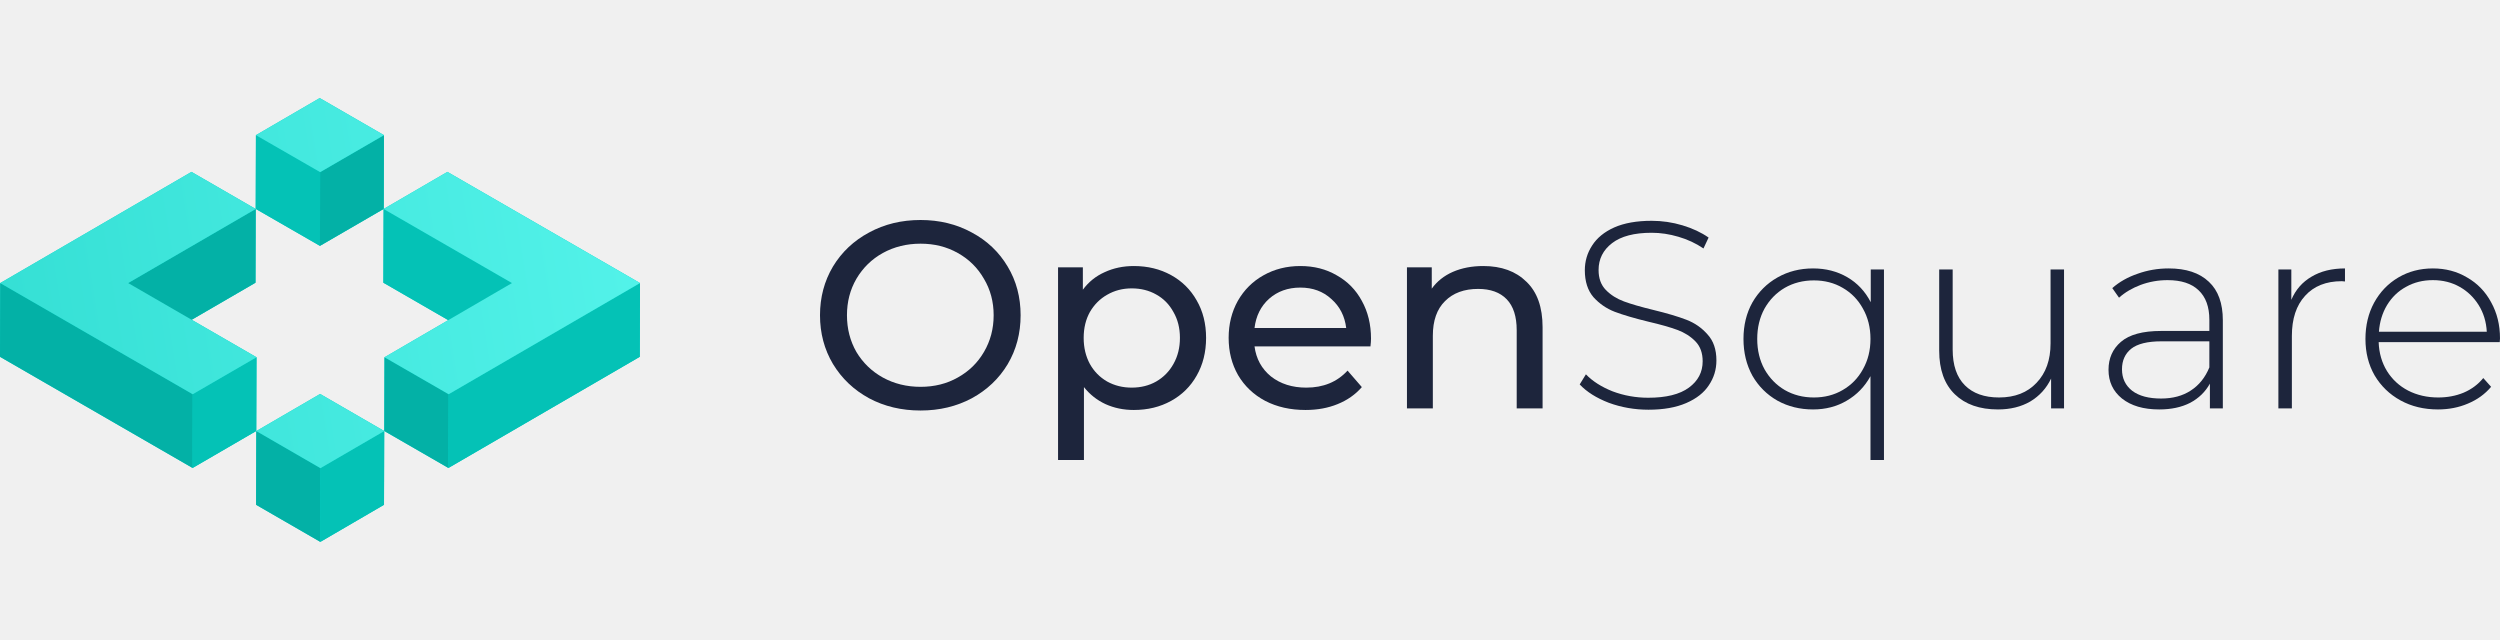
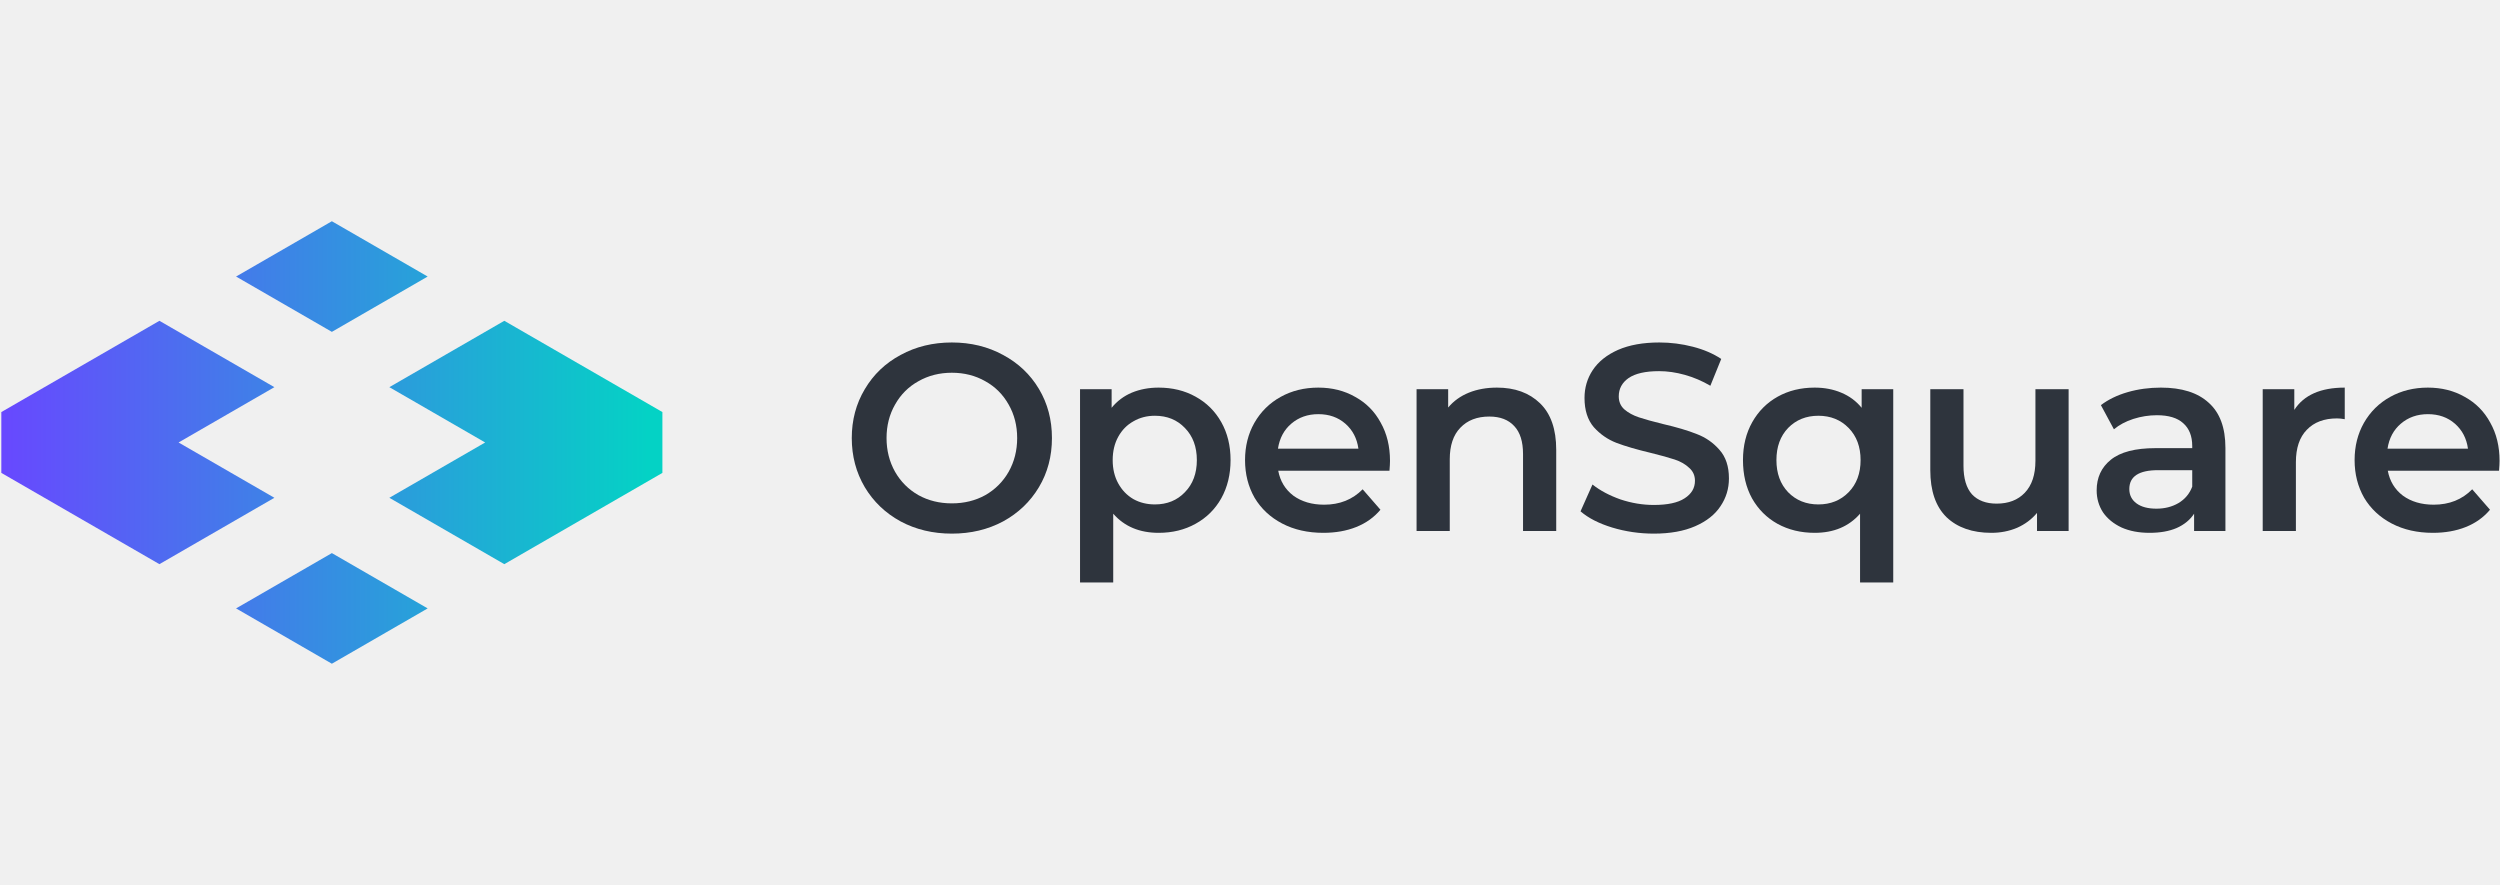
- <svg xmlns="http://www.w3.org/2000/svg" width="500" height="128" viewBox="0 0 500 128" fill="none">
-   <g clip-path="url(#clip0)">
-     <path d="M51.185 27.029L63.943 19.61L76.79 27.029L76.745 41.776L63.988 49.173L51.14 41.776L51.185 27.029Z" fill="#04D2C5" />
-     <path d="M76.678 56.542L89.65 64.028L76.904 71.448L76.859 86.195L89.684 93.591L127.955 71.357L128 56.609L89.48 34.375L76.723 41.794L76.678 56.542Z" fill="#04D2C5" />
-     <path d="M51.096 56.542L51.141 41.794L38.293 34.375L0.045 56.61L0 71.357L38.52 93.591L51.254 86.195L51.299 71.448L38.333 63.953L51.096 56.542Z" fill="#04D2C5" />
-     <path d="M64.022 78.79L76.847 86.209L76.802 100.956L64.068 108.375L51.22 100.956L51.265 86.209L64.022 78.79Z" fill="#04D2C5" />
-     <path d="M64.033 34.425L63.988 49.173L51.14 41.776L51.185 27.029L64.033 34.425Z" fill="#04D2C5" />
-     <path d="M64.033 34.425L63.988 49.173L51.14 41.776L51.185 27.029L64.033 34.425Z" fill="black" fill-opacity="0.08" />
-     <path d="M102.395 56.61L102.35 71.357L76.678 56.542L76.723 41.794L102.395 56.61Z" fill="#04D2C5" />
-     <path d="M102.395 56.61L102.35 71.357L76.678 56.542L76.723 41.794L102.395 56.61Z" fill="black" fill-opacity="0.08" />
-     <path d="M89.729 78.844L89.684 93.592L76.859 86.195L76.904 71.448L89.729 78.844Z" fill="#04D2C5" />
-     <path d="M89.729 78.844L89.684 93.592L76.859 86.195L76.904 71.448L89.729 78.844Z" fill="black" fill-opacity="0.16" />
-     <path d="M38.542 78.844L38.52 93.591L0 71.357L0.045 56.61L38.542 78.844Z" fill="#04D2C5" />
-     <path d="M38.542 78.844L38.52 93.591L0 71.357L0.045 56.61L38.542 78.844Z" fill="black" fill-opacity="0.16" />
-     <path d="M64.09 93.628L64.068 108.375L51.22 100.956L51.266 86.209L64.09 93.628Z" fill="#04D2C5" />
-     <path d="M64.09 93.628L64.068 108.375L51.22 100.956L51.266 86.209L64.09 93.628Z" fill="black" fill-opacity="0.16" />
-     <path d="M76.79 27.029L76.745 41.776L63.988 49.173L64.033 34.425L76.79 27.029Z" fill="#04D2C5" />
-     <path d="M76.79 27.029L76.745 41.776L63.988 49.173L64.033 34.425L76.79 27.029Z" fill="black" fill-opacity="0.16" />
-     <path d="M51.141 41.794L51.096 56.542L25.582 71.357L25.627 56.61L51.141 41.794Z" fill="#04D2C5" />
-     <path d="M51.141 41.794L51.096 56.542L25.582 71.357L25.627 56.61L51.141 41.794Z" fill="black" fill-opacity="0.16" />
-     <path d="M128 56.61L127.955 71.357L89.684 93.591L89.729 78.844L128 56.61Z" fill="#04D2C5" />
-     <path d="M128 56.61L127.955 71.357L89.684 93.591L89.729 78.844L128 56.61Z" fill="black" fill-opacity="0.08" />
-     <path d="M51.3 71.448L51.254 86.195L38.52 93.592L38.543 78.844L51.3 71.448Z" fill="#04D2C5" />
-     <path d="M51.3 71.448L51.254 86.195L38.52 93.592L38.543 78.844L51.3 71.448Z" fill="black" fill-opacity="0.08" />
-     <path d="M76.847 86.209L76.802 100.956L64.068 108.375L64.091 93.628L76.847 86.209Z" fill="#04D2C5" />
-     <path d="M76.847 86.209L76.802 100.956L64.068 108.375L64.091 93.628L76.847 86.209Z" fill="black" fill-opacity="0.08" />
-     <path d="M64.033 34.425L76.79 27.029L63.943 19.61L51.185 27.029L64.033 34.425Z" fill="url(#paint0_linear)" />
-     <path d="M25.627 56.61L51.141 41.794L38.293 34.376L0.045 56.61L38.542 78.844L51.299 71.448L25.627 56.61Z" fill="url(#paint1_linear)" />
-     <path d="M89.729 78.844L128 56.61L89.48 34.376L76.723 41.794L102.396 56.61L76.904 71.448L89.729 78.844Z" fill="url(#paint2_linear)" />
-     <path d="M76.847 86.209L64.09 93.628L51.265 86.209L64.022 78.79L76.847 86.209Z" fill="url(#paint3_linear)" />
-   </g>
-   <path d="M184.115 82.102C180.304 82.102 176.871 81.286 173.815 79.654C170.759 77.987 168.35 75.698 166.589 72.789C164.863 69.88 164 66.634 164 63.051C164 59.468 164.863 56.222 166.589 53.313C168.35 50.404 170.759 48.133 173.815 46.501C176.871 44.834 180.304 44 184.115 44C187.89 44 191.306 44.834 194.362 46.501C197.418 48.133 199.809 50.404 201.534 53.313C203.26 56.186 204.123 59.432 204.123 63.051C204.123 66.67 203.26 69.933 201.534 72.843C199.809 75.716 197.418 77.987 194.362 79.654C191.306 81.286 187.89 82.102 184.115 82.102ZM184.115 77.366C186.884 77.366 189.364 76.745 191.557 75.503C193.787 74.262 195.53 72.559 196.789 70.395C198.083 68.195 198.73 65.747 198.73 63.051C198.73 60.355 198.083 57.925 196.789 55.761C195.53 53.561 193.787 51.84 191.557 50.599C189.364 49.357 186.884 48.736 184.115 48.736C181.347 48.736 178.83 49.357 176.565 50.599C174.336 51.84 172.575 53.561 171.28 55.761C170.022 57.925 169.393 60.355 169.393 63.051C169.393 65.747 170.022 68.195 171.28 70.395C172.575 72.559 174.336 74.262 176.565 75.503C178.83 76.745 181.347 77.366 184.115 77.366Z" fill="#1D253C" />
-   <path d="M226.764 53.206C229.533 53.206 232.013 53.809 234.207 55.016C236.4 56.222 238.107 57.907 239.33 60.071C240.588 62.235 241.217 64.736 241.217 67.574C241.217 70.412 240.588 72.931 239.33 75.131C238.107 77.295 236.4 78.98 234.207 80.186C232.013 81.392 229.533 81.996 226.764 81.996C224.715 81.996 222.828 81.605 221.102 80.825C219.412 80.044 217.974 78.909 216.788 77.419V92H211.61V53.472H216.572V57.942C217.722 56.381 219.178 55.211 220.94 54.43C222.702 53.614 224.643 53.206 226.764 53.206ZM226.333 77.525C228.167 77.525 229.802 77.118 231.24 76.302C232.714 75.45 233.865 74.279 234.692 72.789C235.555 71.264 235.986 69.525 235.986 67.574C235.986 65.623 235.555 63.902 234.692 62.412C233.865 60.887 232.714 59.716 231.24 58.9C229.802 58.084 228.167 57.676 226.333 57.676C224.535 57.676 222.9 58.102 221.425 58.953C219.987 59.769 218.837 60.922 217.974 62.412C217.147 63.902 216.734 65.623 216.734 67.574C216.734 69.525 217.147 71.264 217.974 72.789C218.801 74.279 219.951 75.45 221.425 76.302C222.9 77.118 224.535 77.525 226.333 77.525Z" fill="#1D253C" />
-   <path d="M274.202 67.734C274.202 68.124 274.166 68.639 274.094 69.277H250.905C251.229 71.76 252.325 73.765 254.195 75.29C256.1 76.781 258.455 77.525 261.259 77.525C264.675 77.525 267.425 76.39 269.51 74.12L272.369 77.419C271.074 78.909 269.456 80.044 267.515 80.825C265.609 81.605 263.47 81.996 261.097 81.996C258.077 81.996 255.399 81.392 253.062 80.186C250.725 78.945 248.91 77.224 247.615 75.024C246.357 72.825 245.728 70.341 245.728 67.574C245.728 64.843 246.339 62.377 247.561 60.177C248.82 57.978 250.527 56.275 252.685 55.069C254.878 53.827 257.34 53.206 260.073 53.206C262.805 53.206 265.232 53.827 267.353 55.069C269.51 56.275 271.182 57.978 272.369 60.177C273.591 62.377 274.202 64.896 274.202 67.734ZM260.073 57.517C257.592 57.517 255.507 58.262 253.817 59.752C252.163 61.242 251.193 63.193 250.905 65.605H269.241C268.953 63.228 267.964 61.295 266.275 59.805C264.621 58.279 262.554 57.517 260.073 57.517Z" fill="#1D253C" />
-   <path d="M296.653 53.206C300.284 53.206 303.16 54.253 305.281 56.346C307.439 58.404 308.517 61.437 308.517 65.446V81.676H303.34V66.031C303.34 63.299 302.675 61.242 301.345 59.858C300.014 58.474 298.109 57.783 295.628 57.783C292.824 57.783 290.613 58.599 288.995 60.231C287.377 61.827 286.568 64.133 286.568 67.149V81.676H281.391V53.472H286.352V57.73C287.395 56.275 288.797 55.157 290.559 54.377C292.356 53.596 294.388 53.206 296.653 53.206Z" fill="#1D253C" />
-   <path d="M329.693 81.942C326.925 81.942 324.282 81.481 321.765 80.559C319.285 79.601 317.343 78.377 315.941 76.887L317.181 74.865C318.512 76.248 320.291 77.384 322.52 78.27C324.785 79.122 327.158 79.548 329.639 79.548C333.234 79.548 335.949 78.874 337.782 77.525C339.616 76.177 340.533 74.421 340.533 72.257C340.533 70.59 340.047 69.259 339.076 68.266C338.106 67.273 336.901 66.51 335.463 65.978C334.025 65.446 332.084 64.896 329.639 64.328C326.871 63.654 324.642 62.998 322.952 62.359C321.298 61.721 319.878 60.745 318.691 59.432C317.541 58.084 316.966 56.293 316.966 54.058C316.966 52.248 317.451 50.599 318.422 49.109C319.393 47.583 320.867 46.377 322.844 45.49C324.857 44.603 327.356 44.16 330.34 44.16C332.425 44.16 334.475 44.461 336.488 45.064C338.501 45.667 340.245 46.483 341.719 47.512L340.694 49.694C339.184 48.665 337.513 47.885 335.679 47.352C333.881 46.82 332.102 46.554 330.34 46.554C326.853 46.554 324.21 47.246 322.413 48.63C320.615 50.013 319.716 51.805 319.716 54.004C319.716 55.672 320.201 57.002 321.172 57.996C322.143 58.989 323.347 59.752 324.785 60.284C326.223 60.816 328.183 61.384 330.664 61.987C333.432 62.661 335.643 63.317 337.297 63.956C338.951 64.594 340.353 65.57 341.503 66.882C342.69 68.16 343.283 69.898 343.283 72.098C343.283 73.907 342.78 75.556 341.773 77.047C340.802 78.537 339.292 79.725 337.243 80.612C335.194 81.499 332.677 81.942 329.693 81.942Z" fill="#1D253C" />
-   <path d="M376.793 53.898V92H374.096V75.237C372.946 77.33 371.364 78.962 369.351 80.133C367.373 81.304 365.126 81.889 362.609 81.889C359.985 81.889 357.612 81.304 355.491 80.133C353.37 78.927 351.698 77.259 350.476 75.131C349.289 72.967 348.696 70.519 348.696 67.787C348.696 65.055 349.289 62.625 350.476 60.497C351.698 58.368 353.37 56.701 355.491 55.495C357.612 54.288 359.985 53.685 362.609 53.685C365.162 53.685 367.445 54.27 369.458 55.441C371.472 56.612 373.036 58.279 374.15 60.444V53.898H376.793ZM362.771 79.495C364.928 79.495 366.852 78.998 368.542 78.004C370.267 77.011 371.616 75.627 372.586 73.854C373.593 72.08 374.096 70.058 374.096 67.787C374.096 65.517 373.593 63.495 372.586 61.721C371.616 59.947 370.267 58.563 368.542 57.57C366.852 56.577 364.928 56.08 362.771 56.08C360.614 56.08 358.673 56.577 356.947 57.57C355.257 58.563 353.909 59.947 352.902 61.721C351.932 63.495 351.446 65.517 351.446 67.787C351.446 70.058 351.932 72.08 352.902 73.854C353.909 75.627 355.257 77.011 356.947 78.004C358.673 78.998 360.614 79.495 362.771 79.495Z" fill="#1D253C" />
-   <path d="M412.806 53.898V81.676H410.218V75.716C409.283 77.667 407.899 79.193 406.065 80.293C404.232 81.357 402.075 81.889 399.594 81.889C395.927 81.889 393.051 80.878 390.965 78.856C388.88 76.834 387.838 73.925 387.838 70.129V53.898H390.534V69.916C390.534 73.038 391.343 75.415 392.961 77.047C394.579 78.678 396.862 79.495 399.81 79.495C402.973 79.495 405.472 78.519 407.306 76.568C409.175 74.616 410.11 71.991 410.11 68.692V53.898H412.806Z" fill="#1D253C" />
-   <path d="M433.728 53.685C437.215 53.685 439.894 54.572 441.763 56.346C443.633 58.084 444.567 60.656 444.567 64.062V81.676H441.979V76.727C441.08 78.359 439.768 79.636 438.042 80.559C436.316 81.446 434.249 81.889 431.84 81.889C428.712 81.889 426.232 81.162 424.398 79.707C422.6 78.253 421.702 76.337 421.702 73.96C421.702 71.654 422.529 69.792 424.182 68.373C425.872 66.918 428.551 66.191 432.218 66.191H441.871V63.956C441.871 61.366 441.152 59.397 439.714 58.049C438.312 56.701 436.244 56.027 433.512 56.027C431.642 56.027 429.845 56.346 428.119 56.984C426.429 57.623 424.991 58.474 423.805 59.539L422.457 57.623C423.859 56.381 425.549 55.423 427.526 54.749C429.503 54.04 431.571 53.685 433.728 53.685ZM432.218 79.707C434.555 79.707 436.532 79.175 438.15 78.111C439.804 77.047 441.044 75.503 441.871 73.481V68.266H432.272C429.503 68.266 427.49 68.763 426.232 69.756C425.009 70.749 424.398 72.115 424.398 73.854C424.398 75.663 425.081 77.1 426.447 78.164C427.814 79.193 429.737 79.707 432.218 79.707Z" fill="#1D253C" />
-   <path d="M458.266 59.965C459.129 57.942 460.477 56.399 462.31 55.335C464.144 54.235 466.373 53.685 468.997 53.685V56.293L468.35 56.239C465.222 56.239 462.778 57.215 461.016 59.166C459.254 61.082 458.374 63.761 458.374 67.202V81.676H455.677V53.898H458.266V59.965Z" fill="#1D253C" />
-   <path d="M499.946 68.426H475.732C475.804 70.59 476.361 72.523 477.404 74.226C478.447 75.894 479.849 77.189 481.61 78.111C483.408 79.033 485.421 79.495 487.65 79.495C489.484 79.495 491.174 79.175 492.72 78.537C494.302 77.862 495.614 76.887 496.656 75.61L498.22 77.366C496.998 78.82 495.452 79.938 493.583 80.718C491.749 81.499 489.754 81.889 487.596 81.889C484.792 81.889 482.293 81.286 480.1 80.08C477.907 78.874 476.182 77.206 474.923 75.078C473.701 72.949 473.09 70.519 473.09 67.787C473.09 65.091 473.665 62.678 474.815 60.55C476.002 58.386 477.62 56.701 479.669 55.495C481.718 54.288 484.019 53.685 486.572 53.685C489.124 53.685 491.407 54.288 493.421 55.495C495.47 56.665 497.07 58.315 498.22 60.444C499.407 62.572 500 64.984 500 67.681L499.946 68.426ZM486.572 56.027C484.594 56.027 482.815 56.47 481.233 57.357C479.651 58.208 478.375 59.432 477.404 61.029C476.469 62.59 475.93 64.364 475.786 66.35H497.358C497.25 64.364 496.71 62.59 495.74 61.029C494.769 59.468 493.493 58.244 491.911 57.357C490.329 56.47 488.549 56.027 486.572 56.027Z" fill="#1D253C" />
+ <svg xmlns="http://www.w3.org/2000/svg" width="226" height="80" viewBox="0 0 226 80" fill="none">
+   <path d="M43.858 40L35.197 35L45.59 29L59.881 37.25V42.75L45.59 51L35.197 45L43.858 40Z" fill="url(#paint0_linear)" />
+   <path d="M24.804 45L16.143 40L24.804 35L14.411 29L0.12 37.25V42.75L14.411 51L24.804 45Z" fill="url(#paint1_linear)" />
+   <path d="M30 50L38.661 55L30 60L21.34 55L30 50Z" fill="url(#paint2_linear)" />
+   <path d="M38.661 25L30 20L21.34 25L30 30L38.661 25Z" fill="url(#paint3_linear)" />
+   <path d="M86.048 48.24C84.336 48.24 82.792 47.872 81.416 47.136C80.04 46.384 78.96 45.352 78.176 44.04C77.392 42.712 77 41.232 77 39.6C77 37.968 77.392 36.496 78.176 35.184C78.96 33.856 80.04 32.824 81.416 32.088C82.792 31.336 84.336 30.96 86.048 30.96C87.76 30.96 89.304 31.336 90.68 32.088C92.056 32.824 93.136 33.848 93.92 35.16C94.704 36.472 95.096 37.952 95.096 39.6C95.096 41.248 94.704 42.728 93.92 44.04C93.136 45.352 92.056 46.384 90.68 47.136C89.304 47.872 87.76 48.24 86.048 48.24ZM86.048 45.504C87.168 45.504 88.176 45.256 89.072 44.76C89.968 44.248 90.672 43.544 91.184 42.648C91.696 41.736 91.952 40.72 91.952 39.6C91.952 38.48 91.696 37.472 91.184 36.576C90.672 35.664 89.968 34.96 89.072 34.464C88.176 33.952 87.168 33.696 86.048 33.696C84.928 33.696 83.92 33.952 83.024 34.464C82.128 34.96 81.424 35.664 80.912 36.576C80.4 37.472 80.144 38.48 80.144 39.6C80.144 40.72 80.4 41.736 80.912 42.648C81.424 43.544 82.128 44.248 83.024 44.76C83.92 45.256 84.928 45.504 86.048 45.504Z" fill="#2E343D" />
+   <path d="M104.739 35.04C105.987 35.04 107.099 35.312 108.075 35.856C109.067 36.4 109.843 37.168 110.403 38.16C110.963 39.152 111.243 40.296 111.243 41.592C111.243 42.888 110.963 44.04 110.403 45.048C109.843 46.04 109.067 46.808 108.075 47.352C107.099 47.896 105.987 48.168 104.739 48.168C103.011 48.168 101.643 47.592 100.635 46.44V52.656H97.635V35.184H100.491V36.864C100.987 36.256 101.595 35.8 102.315 35.496C103.051 35.192 103.859 35.04 104.739 35.04ZM104.403 45.6C105.507 45.6 106.411 45.232 107.115 44.496C107.835 43.76 108.195 42.792 108.195 41.592C108.195 40.392 107.835 39.424 107.115 38.688C106.411 37.952 105.507 37.584 104.403 37.584C103.683 37.584 103.035 37.752 102.459 38.088C101.883 38.408 101.427 38.872 101.091 39.48C100.755 40.088 100.587 40.792 100.587 41.592C100.587 42.392 100.755 43.096 101.091 43.704C101.427 44.312 101.883 44.784 102.459 45.12C103.035 45.44 103.683 45.6 104.403 45.6Z" fill="#2E343D" />
+   <path d="M125.656 41.664C125.656 41.872 125.64 42.168 125.608 42.552H115.552C115.728 43.496 116.184 44.248 116.92 44.808C117.672 45.352 118.6 45.624 119.704 45.624C121.112 45.624 122.272 45.16 123.184 44.232L124.792 46.08C124.216 46.768 123.488 47.288 122.608 47.64C121.728 47.992 120.736 48.168 119.632 48.168C118.224 48.168 116.984 47.888 115.912 47.328C114.84 46.768 114.008 45.992 113.416 45C112.84 43.992 112.552 42.856 112.552 41.592C112.552 40.344 112.832 39.224 113.392 38.232C113.968 37.224 114.76 36.44 115.768 35.88C116.776 35.32 117.912 35.04 119.176 35.04C120.424 35.04 121.536 35.32 122.512 35.88C123.504 36.424 124.272 37.2 124.816 38.208C125.376 39.2 125.656 40.352 125.656 41.664ZM119.176 37.44C118.216 37.44 117.4 37.728 116.728 38.304C116.072 38.864 115.672 39.616 115.528 40.56H122.8C122.672 39.632 122.28 38.88 121.624 38.304C120.968 37.728 120.152 37.44 119.176 37.44Z" fill="#2E343D" />
+   <path d="M135.33 35.04C136.946 35.04 138.242 35.512 139.218 36.456C140.194 37.4 140.682 38.8 140.682 40.656V48H137.682V41.04C137.682 39.92 137.418 39.08 136.89 38.52C136.362 37.944 135.61 37.656 134.634 37.656C133.53 37.656 132.658 37.992 132.018 38.664C131.378 39.32 131.058 40.272 131.058 41.52V48H128.058V35.184H130.914V36.84C131.41 36.248 132.034 35.8 132.786 35.496C133.538 35.192 134.386 35.04 135.33 35.04Z" fill="#2E343D" />
+   <path d="M149.504 48.24C148.208 48.24 146.952 48.056 145.736 47.688C144.536 47.32 143.584 46.832 142.88 46.224L143.96 43.8C144.648 44.344 145.488 44.792 146.48 45.144C147.488 45.48 148.496 45.648 149.504 45.648C150.752 45.648 151.68 45.448 152.288 45.048C152.912 44.648 153.224 44.12 153.224 43.464C153.224 42.984 153.048 42.592 152.696 42.288C152.36 41.968 151.928 41.72 151.4 41.544C150.872 41.368 150.152 41.168 149.24 40.944C147.96 40.64 146.92 40.336 146.12 40.032C145.336 39.728 144.656 39.256 144.08 38.616C143.52 37.96 143.24 37.08 143.24 35.976C143.24 35.048 143.488 34.208 143.984 33.456C144.496 32.688 145.256 32.08 146.264 31.632C147.288 31.184 148.536 30.96 150.008 30.96C151.032 30.96 152.04 31.088 153.032 31.344C154.024 31.6 154.88 31.968 155.6 32.448L154.616 34.872C153.88 34.44 153.112 34.112 152.312 33.888C151.512 33.664 150.736 33.552 149.984 33.552C148.752 33.552 147.832 33.76 147.224 34.176C146.632 34.592 146.336 35.144 146.336 35.832C146.336 36.312 146.504 36.704 146.84 37.008C147.192 37.312 147.632 37.552 148.16 37.728C148.688 37.904 149.408 38.104 150.32 38.328C151.568 38.616 152.592 38.92 153.392 39.24C154.192 39.544 154.872 40.016 155.432 40.656C156.008 41.296 156.296 42.16 156.296 43.248C156.296 44.176 156.04 45.016 155.528 45.768C155.032 46.52 154.272 47.12 153.248 47.568C152.224 48.016 150.976 48.24 149.504 48.24Z" fill="#2E343D" />
+   <path d="M171.149 35.184V52.656H168.149V46.44C167.141 47.592 165.773 48.168 164.045 48.168C162.797 48.168 161.677 47.896 160.685 47.352C159.709 46.808 158.941 46.04 158.381 45.048C157.837 44.056 157.565 42.904 157.565 41.592C157.565 40.296 157.845 39.152 158.405 38.16C158.965 37.168 159.733 36.4 160.709 35.856C161.685 35.312 162.797 35.04 164.045 35.04C164.925 35.04 165.725 35.192 166.445 35.496C167.181 35.8 167.797 36.256 168.293 36.864V35.184H171.149ZM164.381 45.6C165.485 45.6 166.397 45.232 167.117 44.496C167.837 43.76 168.197 42.792 168.197 41.592C168.197 40.392 167.837 39.424 167.117 38.688C166.397 37.952 165.485 37.584 164.381 37.584C163.277 37.584 162.365 37.952 161.645 38.688C160.941 39.424 160.589 40.392 160.589 41.592C160.589 42.792 160.941 43.76 161.645 44.496C162.365 45.232 163.277 45.6 164.381 45.6Z" fill="#2E343D" />
+   <path d="M187.003 35.184V48H184.146V46.368C183.666 46.944 183.067 47.392 182.347 47.712C181.627 48.016 180.851 48.168 180.019 48.168C178.307 48.168 176.954 47.696 175.963 46.752C174.987 45.792 174.499 44.376 174.499 42.504V35.184H177.499V42.096C177.499 43.248 177.755 44.112 178.267 44.688C178.795 45.248 179.539 45.528 180.499 45.528C181.571 45.528 182.419 45.2 183.043 44.544C183.683 43.872 184.003 42.912 184.003 41.664V35.184H187.003Z" fill="#2E343D" />
+   <path d="M195.346 35.04C197.234 35.04 198.674 35.496 199.666 36.408C200.674 37.304 201.178 38.664 201.178 40.488V48H198.346V46.44C197.978 47 197.45 47.432 196.762 47.736C196.09 48.024 195.274 48.168 194.314 48.168C193.354 48.168 192.514 48.008 191.794 47.688C191.074 47.352 190.514 46.896 190.114 46.32C189.73 45.728 189.538 45.064 189.538 44.328C189.538 43.176 189.962 42.256 190.81 41.568C191.674 40.864 193.026 40.512 194.866 40.512H198.178V40.32C198.178 39.424 197.906 38.736 197.362 38.256C196.834 37.776 196.042 37.536 194.986 37.536C194.266 37.536 193.554 37.648 192.85 37.872C192.162 38.096 191.578 38.408 191.098 38.808L189.922 36.624C190.594 36.112 191.402 35.72 192.346 35.448C193.29 35.176 194.29 35.04 195.346 35.04ZM194.938 45.984C195.69 45.984 196.354 45.816 196.93 45.48C197.522 45.128 197.938 44.632 198.178 43.992V42.504H195.082C193.354 42.504 192.49 43.072 192.49 44.208C192.49 44.752 192.706 45.184 193.138 45.504C193.57 45.824 194.17 45.984 194.938 45.984Z" fill="#2E343D" />
+   <path d="M207.405 37.056C208.269 35.712 209.789 35.04 211.965 35.04V37.896C211.709 37.848 211.477 37.824 211.269 37.824C210.101 37.824 209.189 38.168 208.533 38.856C207.877 39.528 207.549 40.504 207.549 41.784V48H204.549V35.184H207.405V37.056Z" fill="#2E343D" />
+   <path d="M225.96 41.664C225.96 41.872 225.944 42.168 225.912 42.552H215.856C216.032 43.496 216.488 44.248 217.224 44.808C217.976 45.352 218.904 45.624 220.008 45.624C221.416 45.624 222.576 45.16 223.488 44.232L225.096 46.08C224.52 46.768 223.792 47.288 222.912 47.64C222.032 47.992 221.04 48.168 219.936 48.168C218.528 48.168 217.288 47.888 216.216 47.328C215.144 46.768 214.312 45.992 213.72 45C213.144 43.992 212.856 42.856 212.856 41.592C212.856 40.344 213.136 39.224 213.696 38.232C214.272 37.224 215.064 36.44 216.072 35.88C217.08 35.32 218.216 35.04 219.48 35.04C220.728 35.04 221.84 35.32 222.816 35.88C223.808 36.424 224.576 37.2 225.12 38.208C225.68 39.2 225.96 40.352 225.96 41.664ZM219.48 37.44C218.52 37.44 217.704 37.728 217.032 38.304C216.376 38.864 215.976 39.616 215.832 40.56H223.104C222.976 39.632 222.584 38.88 221.928 38.304C221.272 37.728 220.456 37.44 219.48 37.44Z" fill="#2E343D" />
  <defs>
-     <linearGradient id="paint0_linear" x1="5.90471e-08" y1="94" x2="136.38" y2="72.037" gradientUnits="userSpaceOnUse">
-       <stop stop-color="#34DFD4" />
-       <stop offset="1" stop-color="#54F3EA" />
+     <linearGradient id="paint0_linear" x1="58.648" y1="40" x2="0.12" y2="40" gradientUnits="userSpaceOnUse">
+       <stop stop-color="#04D2C5" />
+       <stop offset="1" stop-color="#6848FF" />
    </linearGradient>
-     <linearGradient id="paint1_linear" x1="5.90471e-08" y1="94" x2="136.38" y2="72.037" gradientUnits="userSpaceOnUse">
-       <stop stop-color="#34DFD4" />
-       <stop offset="1" stop-color="#54F3EA" />
+     <linearGradient id="paint1_linear" x1="58.648" y1="40" x2="0.12" y2="40" gradientUnits="userSpaceOnUse">
+       <stop stop-color="#04D2C5" />
+       <stop offset="1" stop-color="#6848FF" />
    </linearGradient>
-     <linearGradient id="paint2_linear" x1="5.90471e-08" y1="94" x2="136.38" y2="72.037" gradientUnits="userSpaceOnUse">
-       <stop stop-color="#34DFD4" />
-       <stop offset="1" stop-color="#54F3EA" />
+     <linearGradient id="paint2_linear" x1="58.648" y1="40" x2="0.12" y2="40" gradientUnits="userSpaceOnUse">
+       <stop stop-color="#04D2C5" />
+       <stop offset="1" stop-color="#6848FF" />
    </linearGradient>
-     <linearGradient id="paint3_linear" x1="5.90471e-08" y1="94" x2="136.38" y2="72.037" gradientUnits="userSpaceOnUse">
-       <stop stop-color="#34DFD4" />
-       <stop offset="1" stop-color="#54F3EA" />
+     <linearGradient id="paint3_linear" x1="58.648" y1="40" x2="0.12" y2="40" gradientUnits="userSpaceOnUse">
+       <stop stop-color="#04D2C5" />
+       <stop offset="1" stop-color="#6848FF" />
    </linearGradient>
-     <clipPath id="clip0">
-       <rect width="128" height="128" fill="white" />
-     </clipPath>
  </defs>
</svg>
